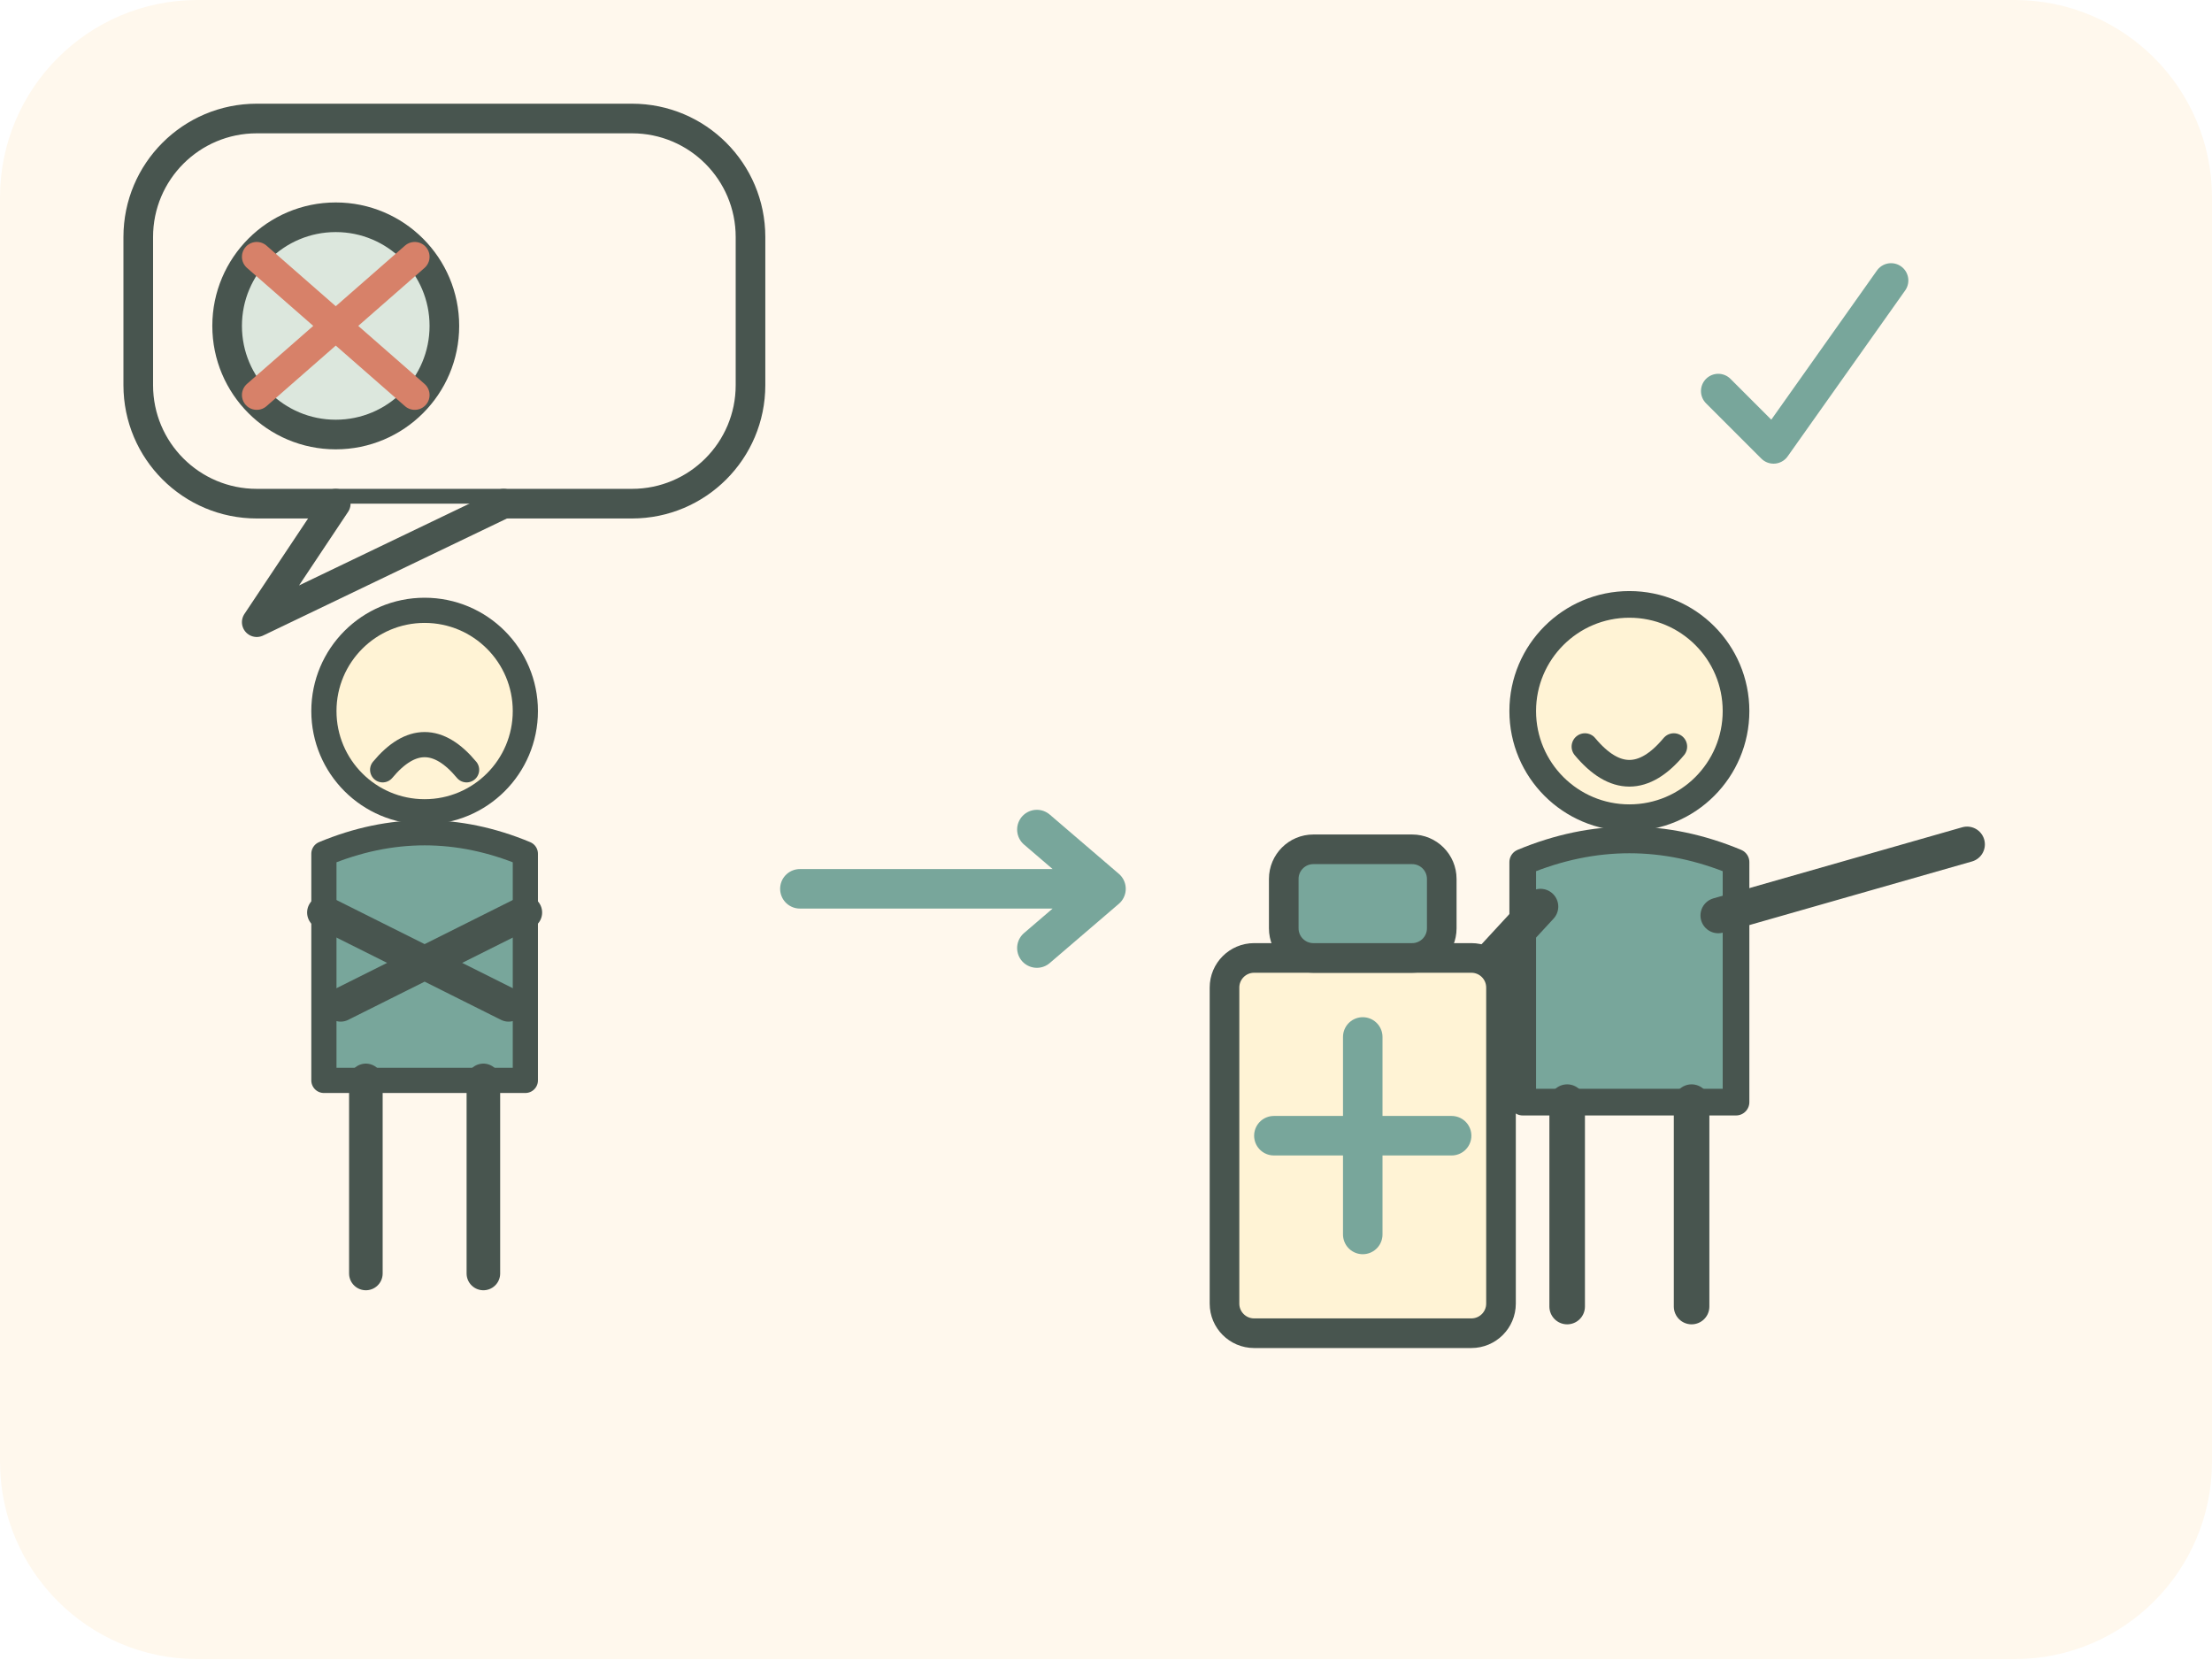
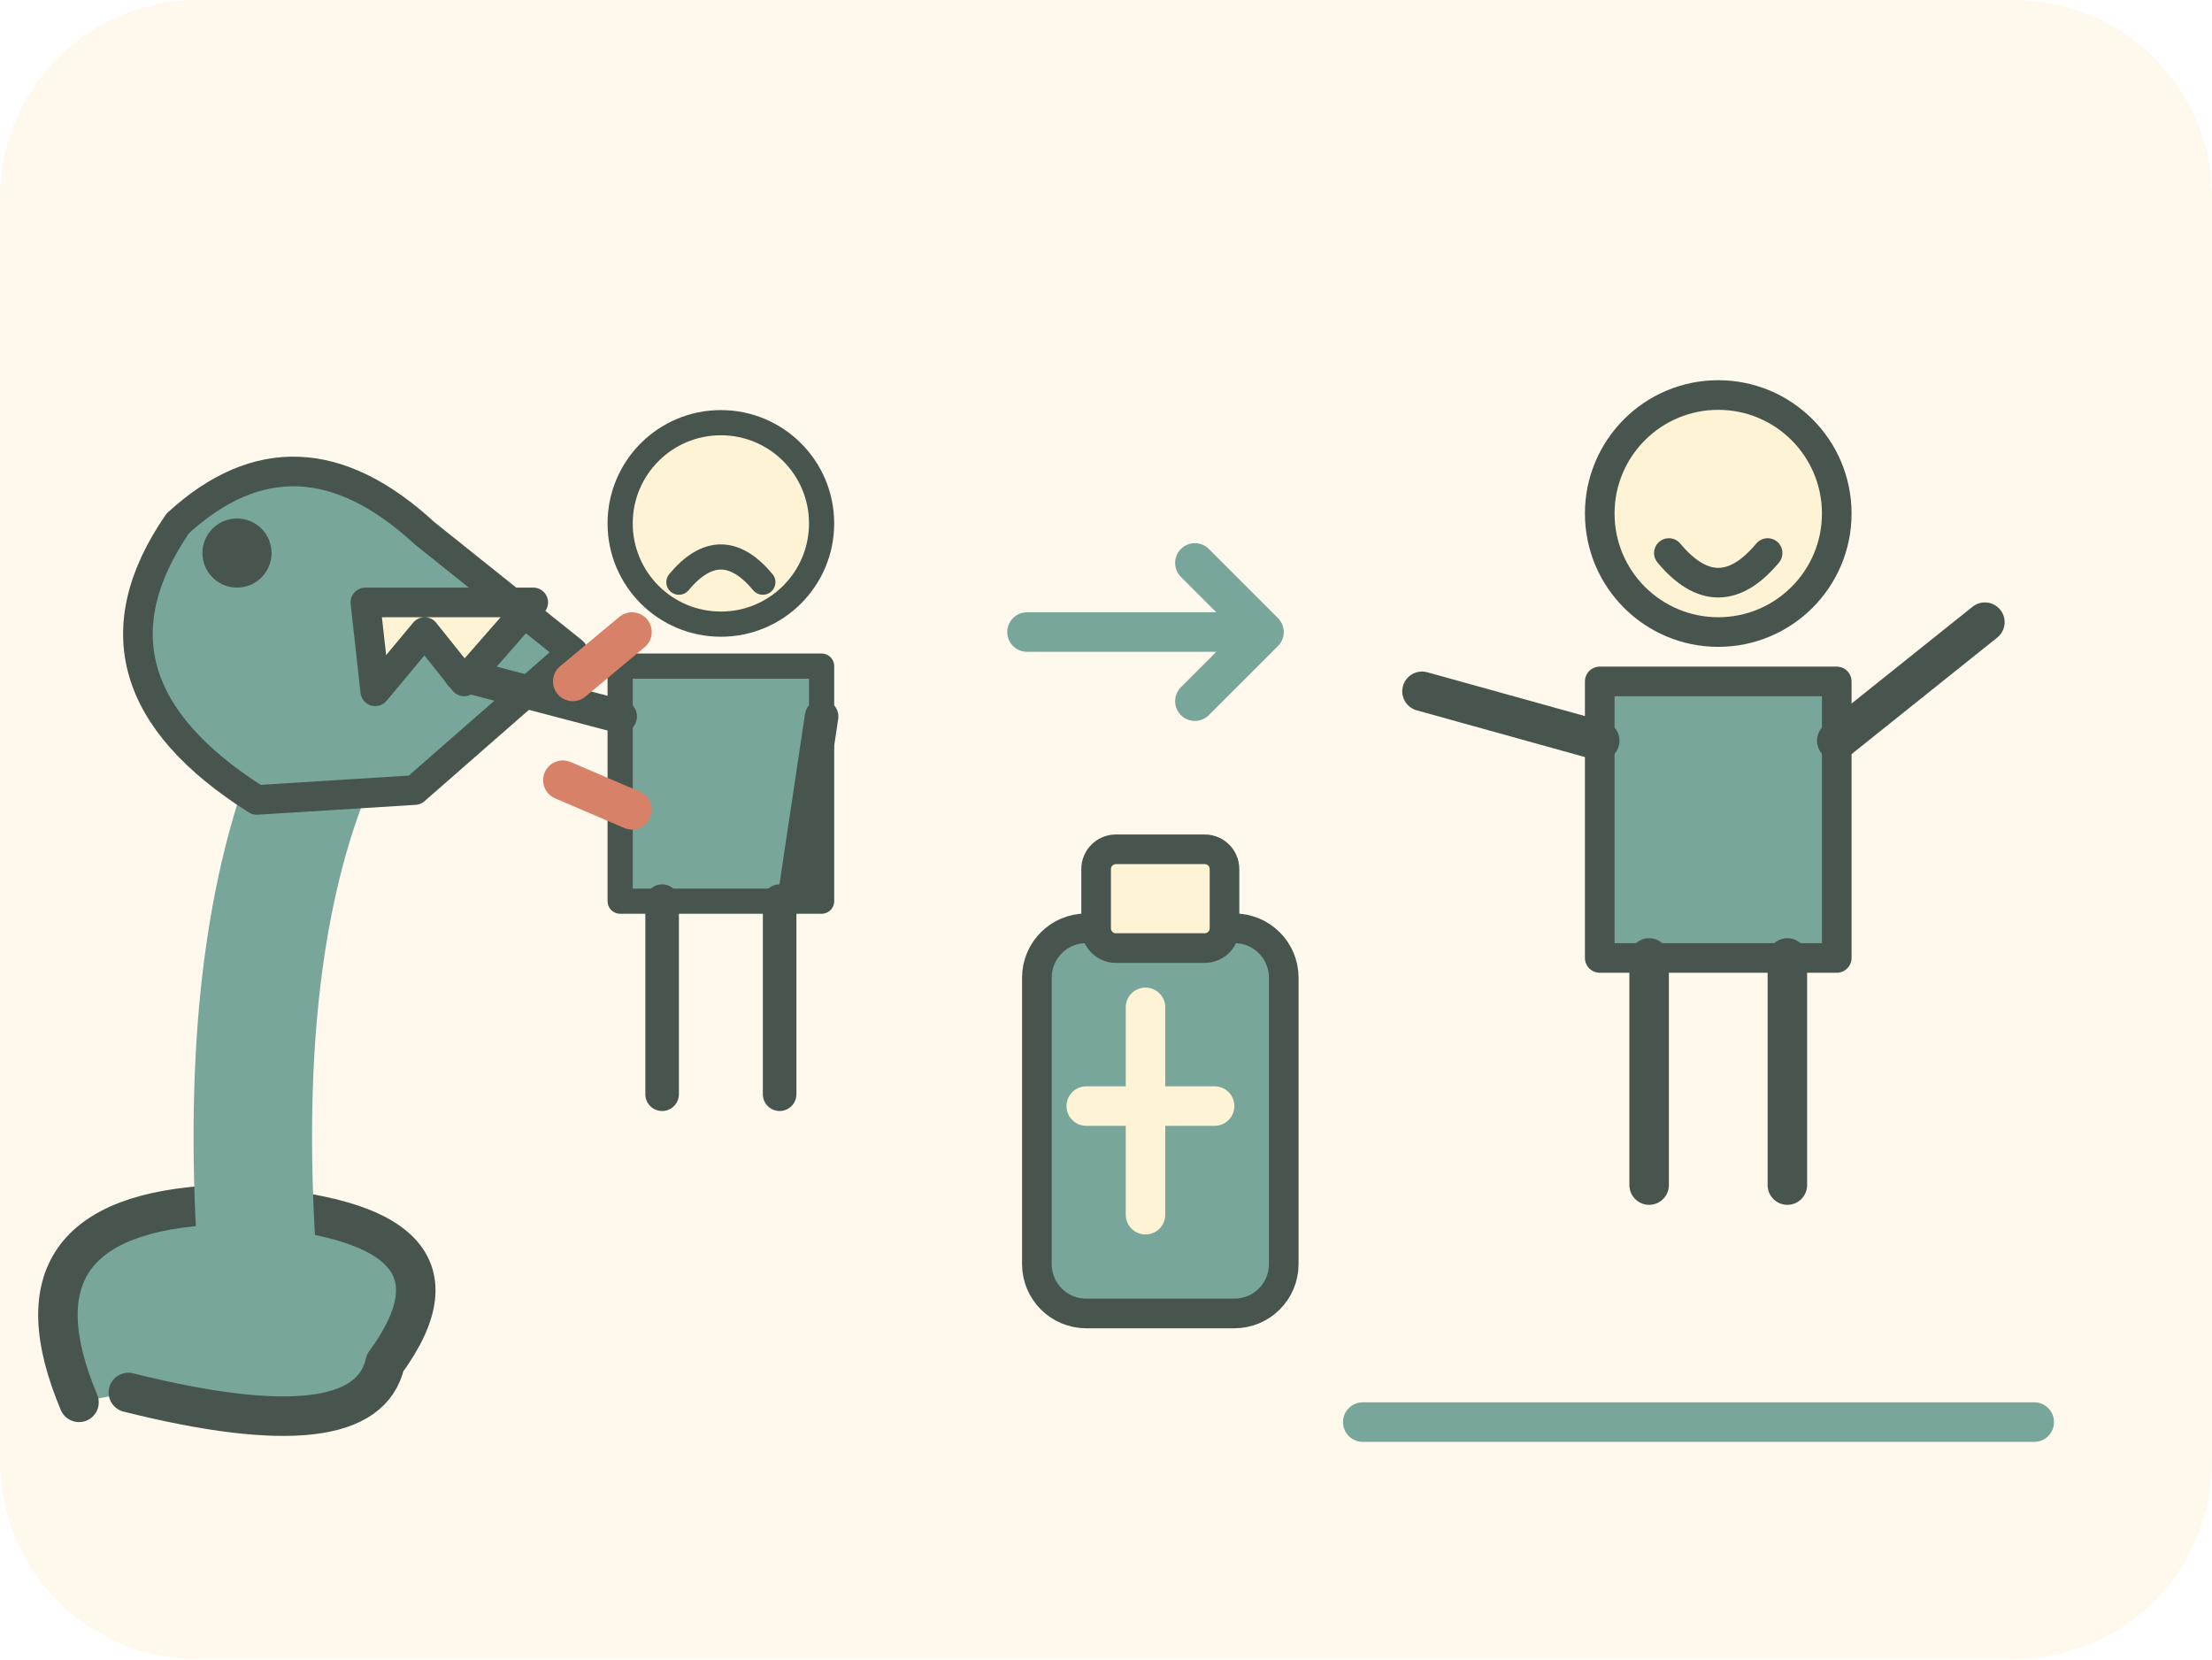
<svg xmlns="http://www.w3.org/2000/svg" viewBox="0 0 224 168" width="224" height="168">
  <rect width="224" height="168" rx="20" fill="#fff8ed" />
  <g stroke="#48554f" stroke-width="3" stroke-linecap="round" stroke-linejoin="round" fill="none">
-     <g transform="translate(43 72) scale(0.85)">
+     <path d="M8 142q-8-19 14-20 28 1 17 16-2 9-26 3" fill="#78a69b" stroke="#48554f" stroke-width="4" />
+     <path d="M26 127q-2-31 6-50" fill="none" stroke="#78a69b" stroke-width="12" />
+     <path d="M26 81Q7 69 18 53q12-11 25 1l15 12-16 14z" fill="#78a69b" stroke="#48554f" stroke-width="3" />
+     <path d="M37 61h17l-7 8-4-5-5 6z" fill="#fff3d5" stroke="#48554f" stroke-width="3" />
+     <circle cx="24" cy="56" r="2" fill="#48554f" />
+     <g transform="translate(73 53) scale(0.85)">
      <circle cx="0" cy="0" r="12" fill="#fff3d5" />
-       <path d="M-5 7q5-6 10 0" fill="none" />
-       <path d="M-12 17q12-5 24 0v27h-24z" fill="#78a69b" />
-       <path d="M-12 24l22 11m2-11-22 11" fill="none" stroke-width="4" />
-       <path d="M-7 44v23m14-23v23" fill="none" stroke-width="4" />
+       <path d="M-5 7q5-6 10 0" fill="none" stroke="#48554f" stroke-width="3" />
+       <path d="M-12 17h24v28h-24z" fill="#78a69b" stroke="#48554f" stroke-width="3" />
+       <path d="M-12 23l-19-5m43 5-3 20" fill="none" stroke="#48554f" stroke-width="4" />
+       <path d="M-7 45v23m14-23v23" fill="none" stroke="#48554f" stroke-width="4" />
    </g>
-     <rect x="14" y="12" width="62" height="39" rx="12" fill="#fff8ed" />
-     <path d="M34 51l-8 12 25-12" fill="#fff8ed" />
-     <circle cx="34" cy="33" r="11" fill="#dce7dd" />
-     <path d="M26 26l16 14m0-14-16 14" fill="none" stroke="#d78169" />
-     <path d="M81 90l31 0m-7 -6l7 6 -7 6" fill="none" stroke="#78a69b" stroke-width="4" />
-     <g transform="translate(165 72) scale(0.9)">
+     <path d="M58 69l6-5m-7 15 7 3" fill="none" stroke="#d78169" stroke-width="4" />
+     <rect x="105" y="94" width="25" height="39" rx="5" fill="#78a69b" />
+     <rect x="111" y="86" width="13" height="10" rx="2" fill="#fff3d5" />
+     <path d="M116 102v21m-6-11h13" fill="#fff3d5" stroke="#fff3d5" stroke-width="4" />
+     <g transform="translate(104 64) scale(1)">
+       <path d="M0 0h24m-7-7 7 7-7 7" fill="none" stroke="#78a69b" stroke-width="4" />
+     </g>
+     <g transform="translate(174 52) scale(1)">
      <circle cx="0" cy="0" r="12" fill="#fff3d5" />
-       <path d="M-5 4q5 6 10 0" fill="none" />
-       <path d="M-12 17q12-5 24 0v27h-24z" fill="#78a69b" />
-       <path d="M-10 22l-12 13m32-12 28-8" fill="none" stroke-width="4" />
-       <path d="M-7 44v23m14-23v23" fill="none" stroke-width="4" />
+       <path d="M-5 4q5 6 10 0" fill="none" stroke="#48554f" stroke-width="3" />
+       <path d="M-12 17h24v28h-24z" fill="#78a69b" stroke="#48554f" stroke-width="3" />
+       <path d="M-12 23l-18-5m42 5 15-12" fill="none" stroke="#48554f" stroke-width="4" />
+       <path d="M-7 45v23m14-23v23" fill="none" stroke="#48554f" stroke-width="4" />
    </g>
-     <rect x="124" y="97" width="28" height="38" rx="3" fill="#fff3d5" />
-     <rect x="130" y="86" width="16" height="11" rx="3" fill="#78a69b" />
-     <path d="M138 105v20m-9-10h18" fill="none" stroke="#78a69b" stroke-width="4" />
-     <g transform="translate(174 34) scale(0.7)">
-       <path d="M0 8l8 8L25-8" fill="none" stroke="#78a69b" stroke-width="5" />
-     </g>
+     <path d="M138 144h68" fill="none" stroke="#78a69b" stroke-width="4" />
  </g>
</svg>
